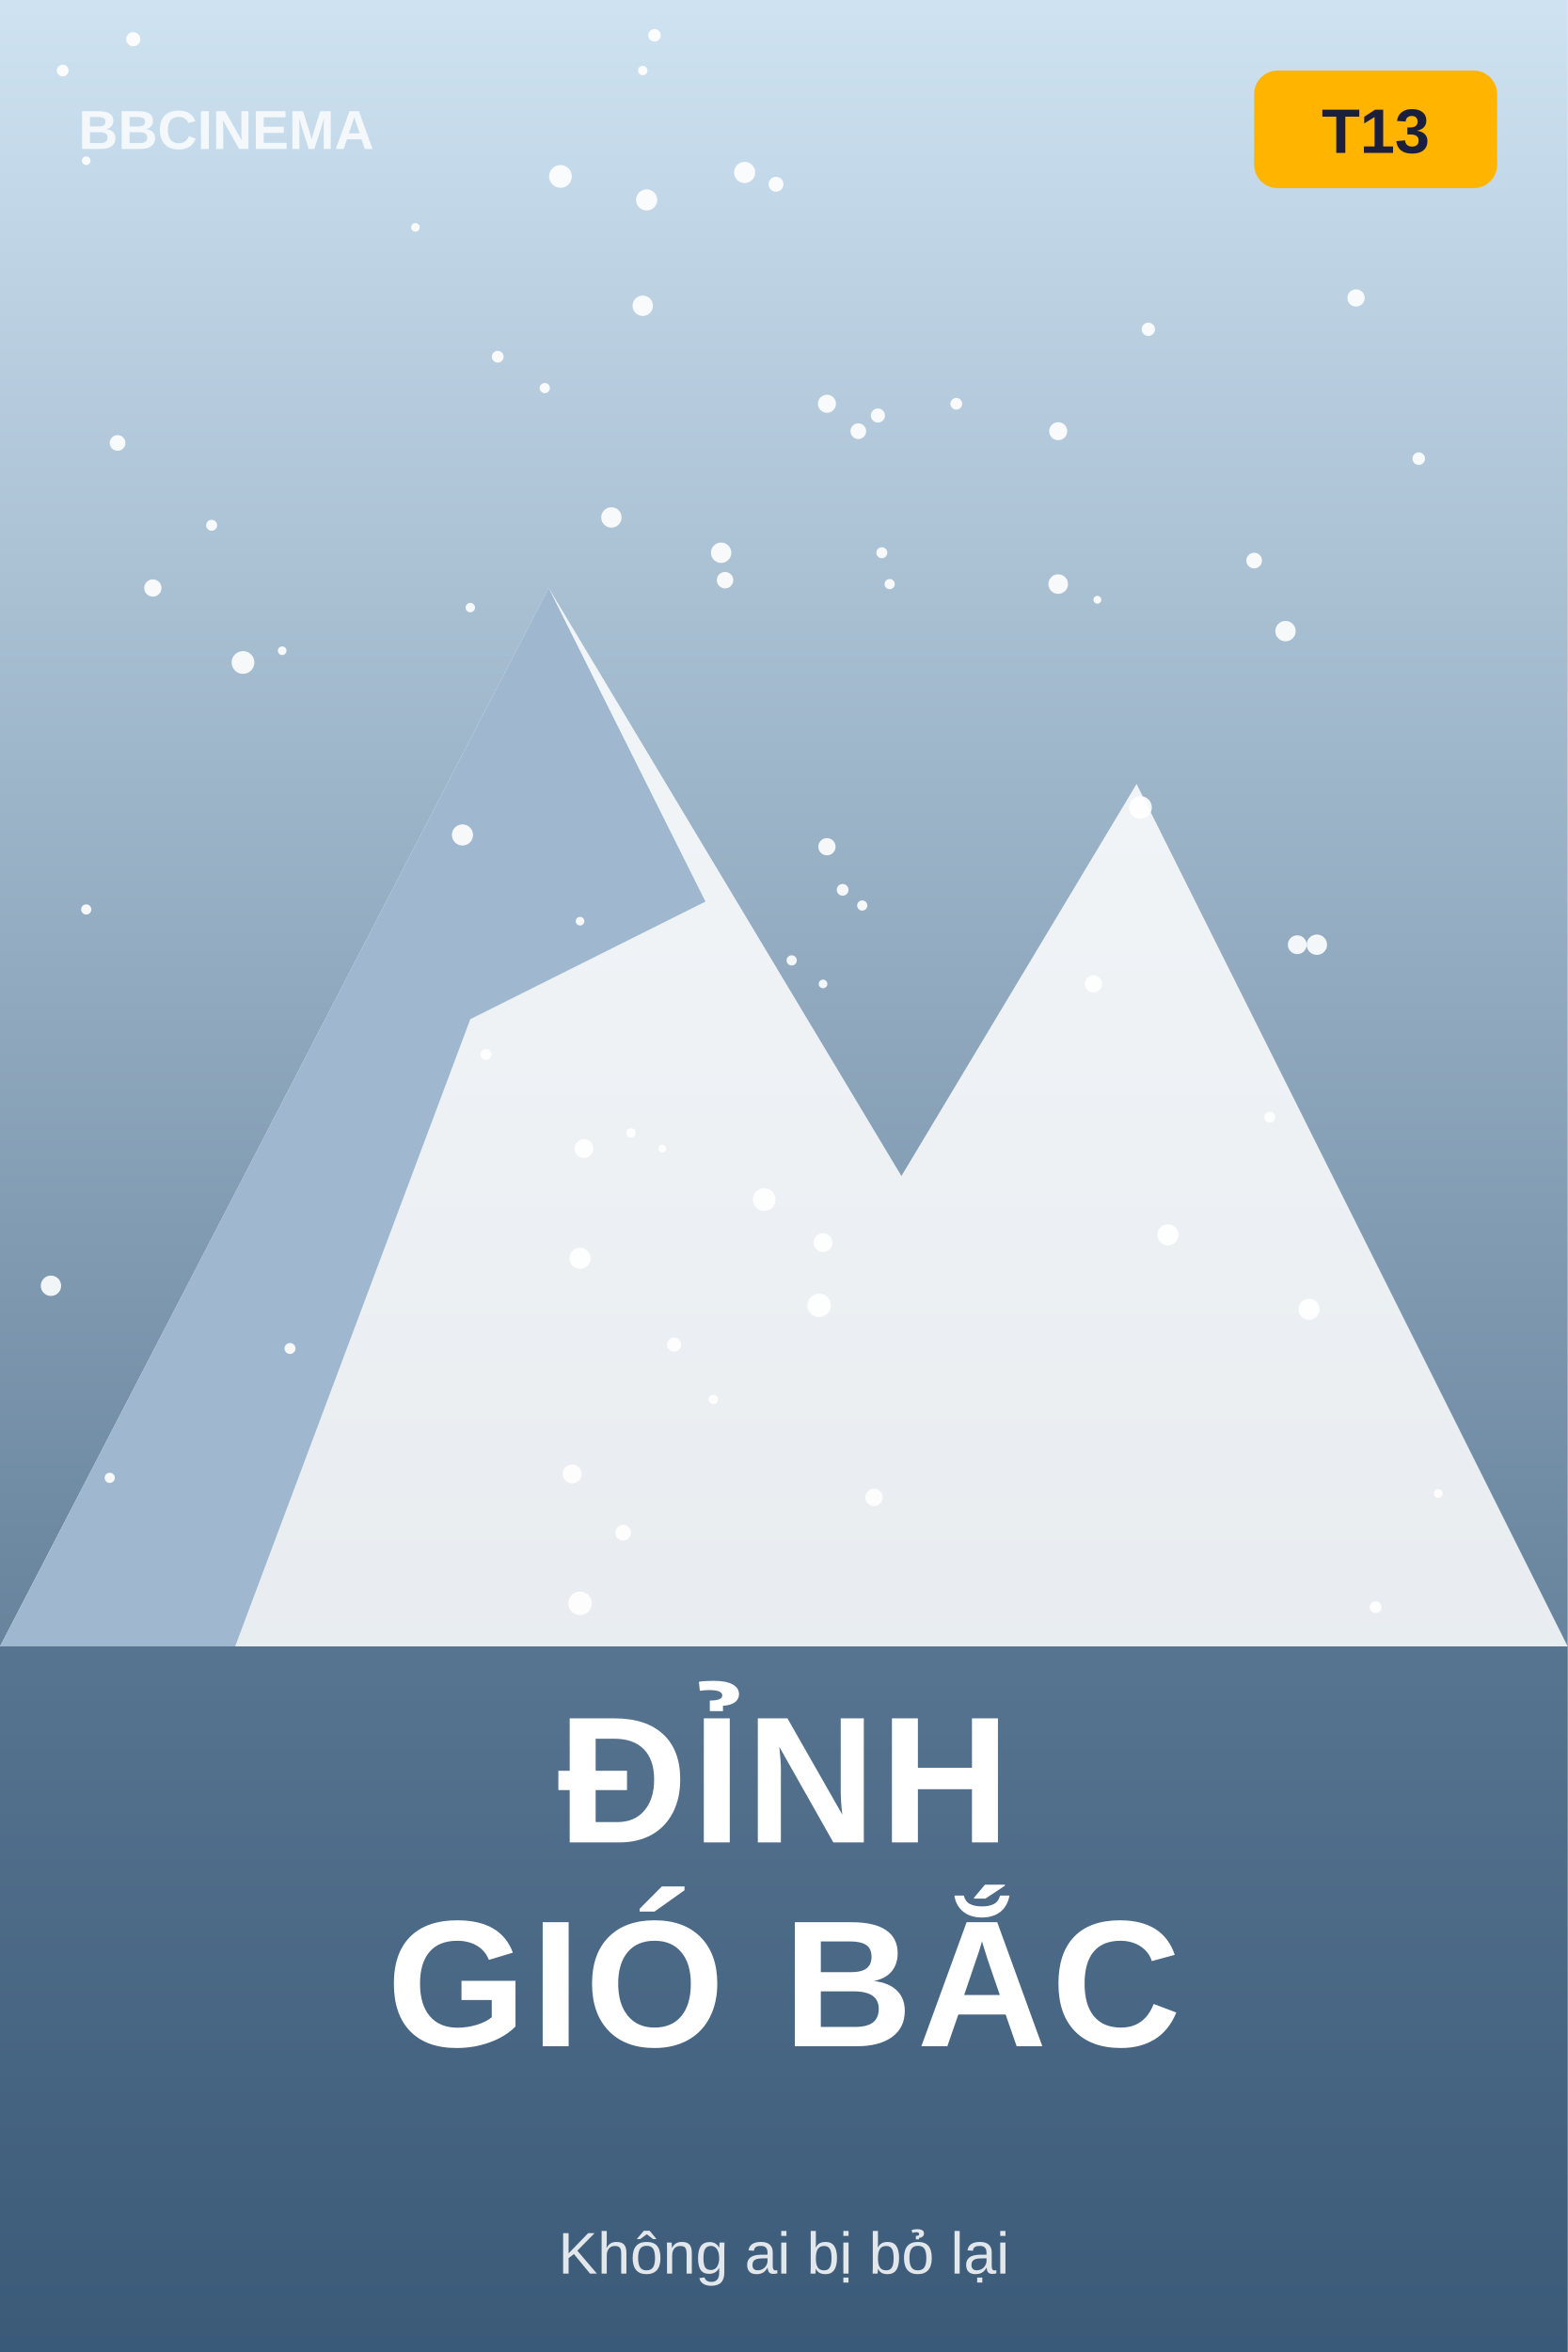
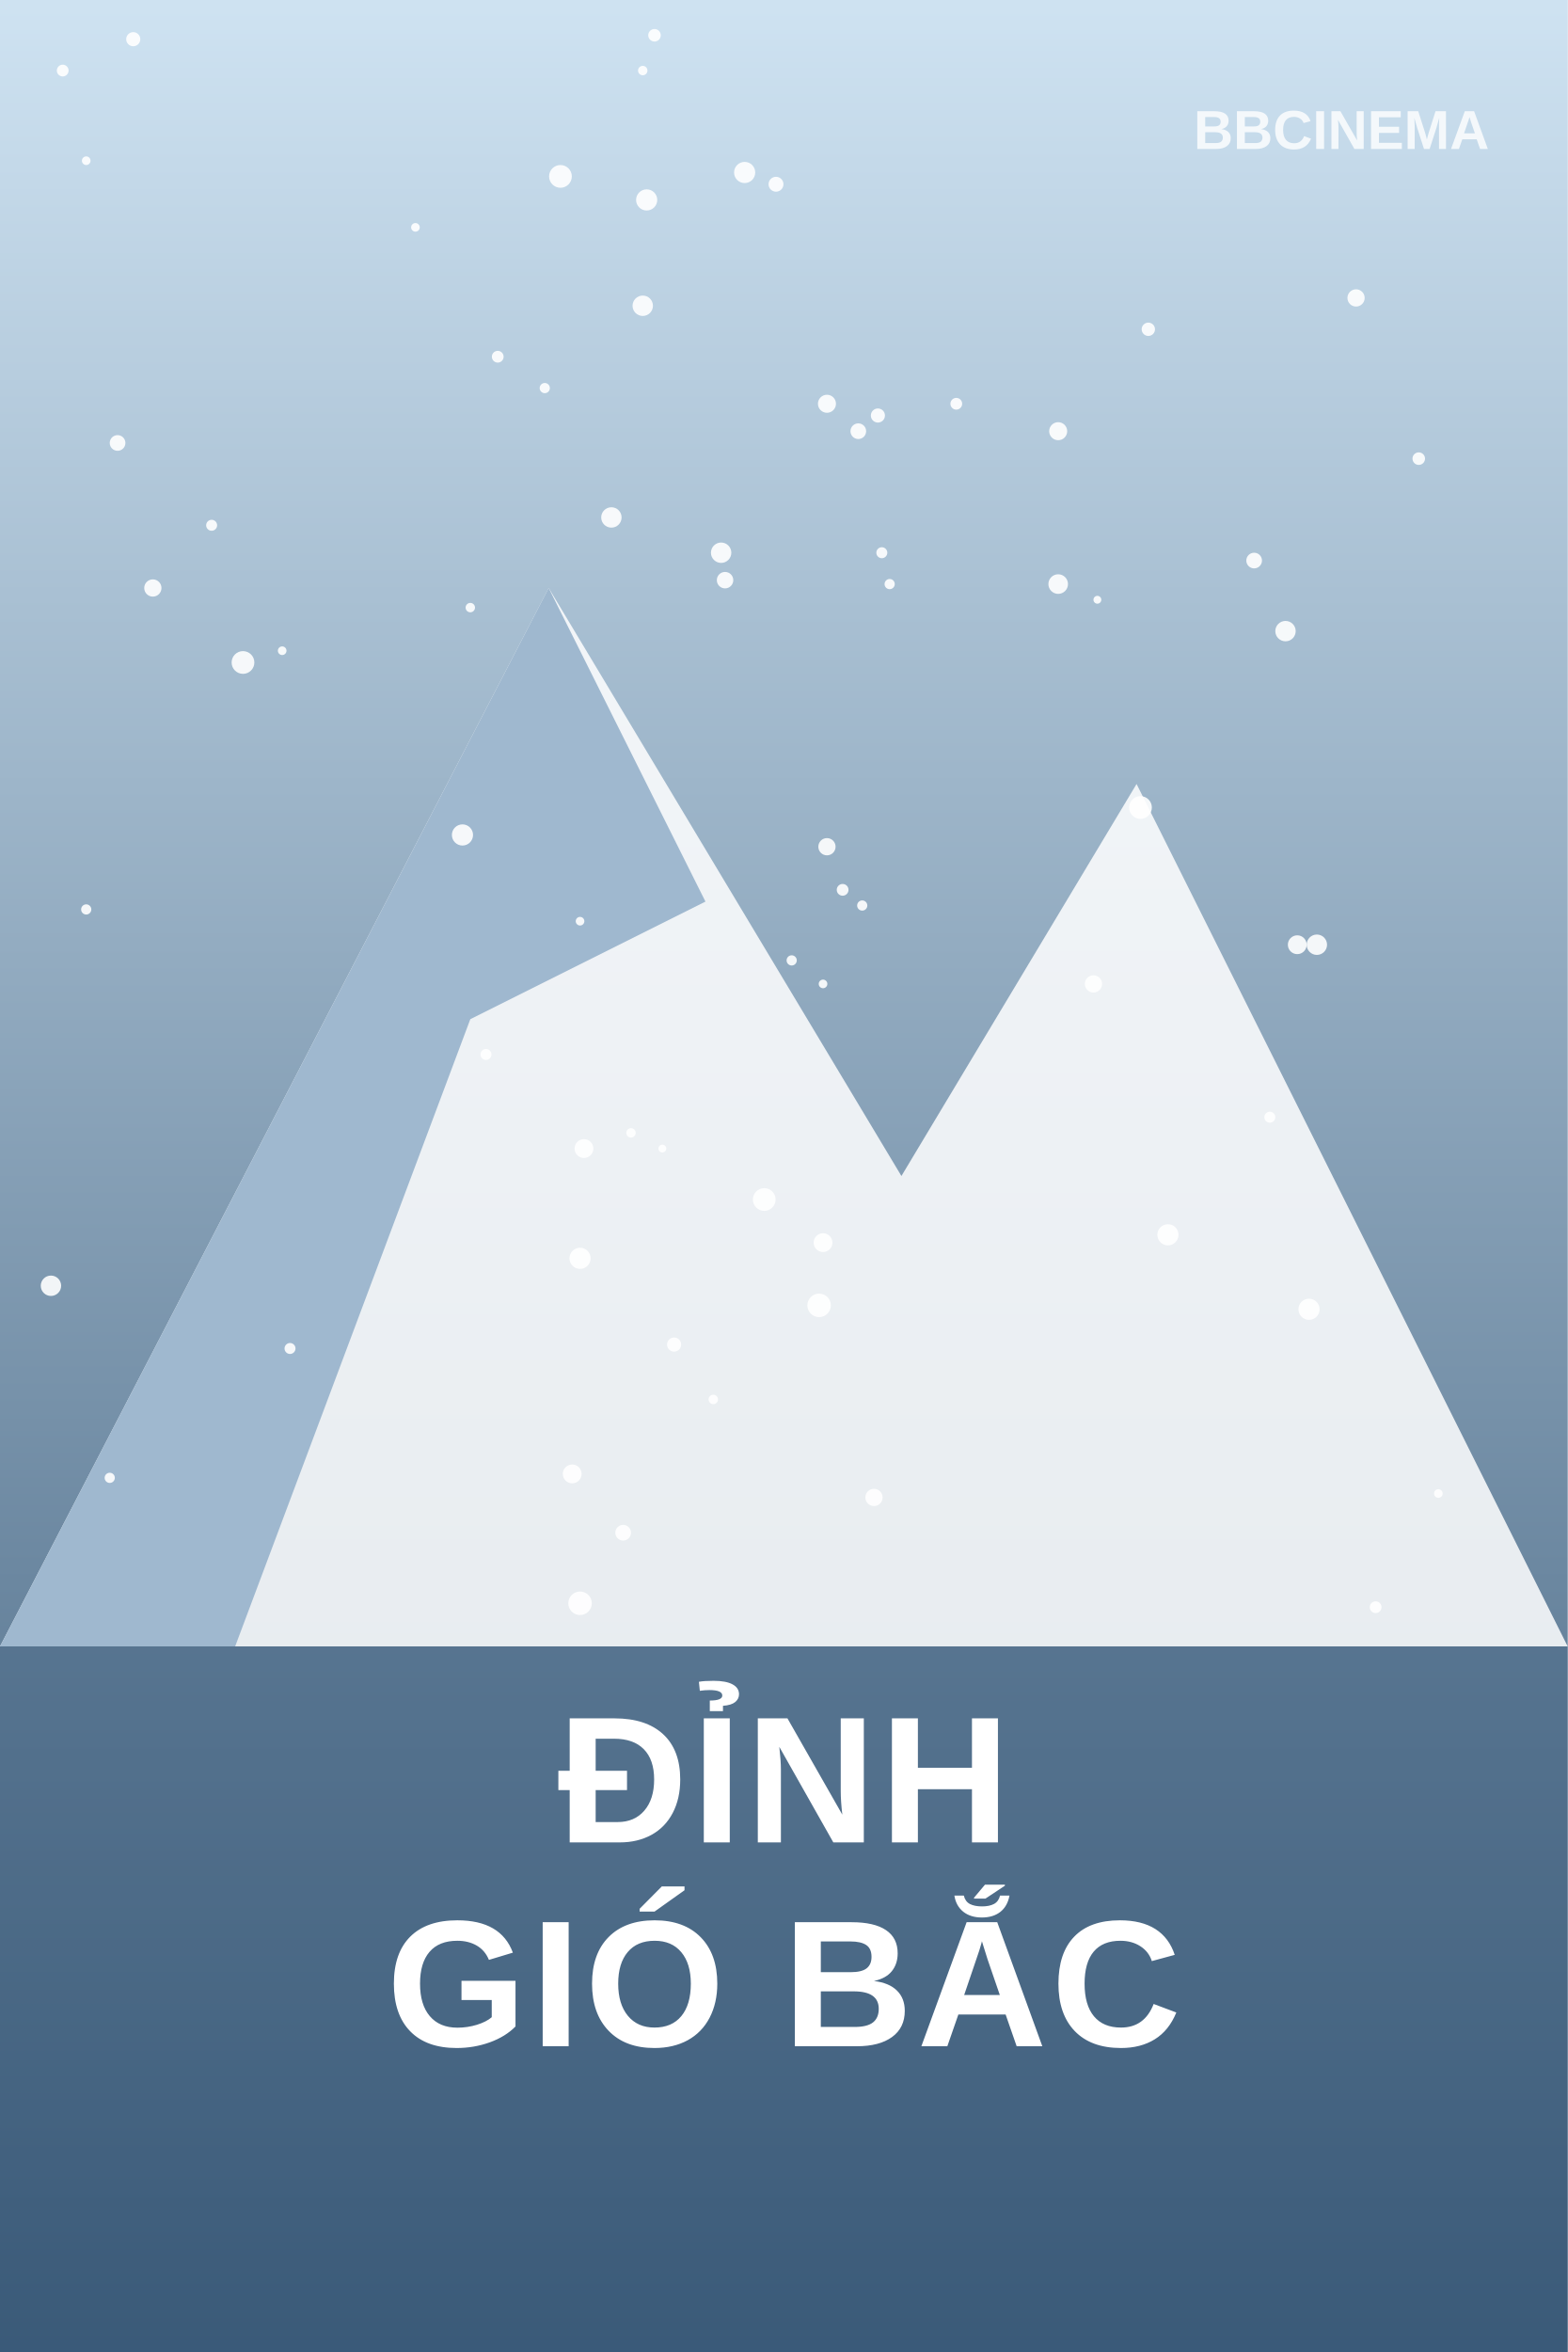
<svg xmlns="http://www.w3.org/2000/svg" viewBox="0 0 400 600" width="400" height="600">
  <defs>
    <linearGradient id="g" x1="0" y1="0" x2="0" y2="1">
      <stop offset="0" stop-color="#cfe3f2" />
      <stop offset="1" stop-color="#3a5a78" />
    </linearGradient>
  </defs>
  <rect width="400" height="600" fill="url(#g)" />
  <polygon points="0,420 140,150 230,300 290,200 400,420" fill="#ffffff" opacity="0.85" />
  <polygon points="0,420 140,150 180,230 120,260 60,420" fill="#9fb8cf" />
  <circle cx="120" cy="155" r="1.2" fill="#fff" opacity="0.9" />
  <circle cx="202" cy="245" r="1.3" fill="#fff" opacity="0.9" />
  <circle cx="34" cy="10" r="1.8" fill="#fff" opacity="0.9" />
  <circle cx="148" cy="409" r="3.0" fill="#fff" opacity="0.9" />
  <circle cx="30" cy="113" r="2.0" fill="#fff" opacity="0.9" />
  <circle cx="184" cy="141" r="2.6" fill="#fff" opacity="0.9" />
  <circle cx="54" cy="134" r="1.4" fill="#fff" opacity="0.9" />
  <circle cx="13" cy="328" r="2.6" fill="#fff" opacity="0.9" />
  <circle cx="139" cy="99" r="1.3" fill="#fff" opacity="0.9" />
  <circle cx="148" cy="321" r="2.7" fill="#fff" opacity="0.9" />
  <circle cx="190" cy="44" r="2.7" fill="#fff" opacity="0.9" />
  <circle cx="172" cy="343" r="1.8" fill="#fff" opacity="0.9" />
  <circle cx="127" cy="91" r="1.5" fill="#fff" opacity="0.9" />
  <circle cx="143" cy="45" r="2.9" fill="#fff" opacity="0.9" />
  <circle cx="280" cy="153" r="1.0" fill="#fff" opacity="0.9" />
  <circle cx="149" cy="293" r="2.4" fill="#fff" opacity="0.9" />
  <circle cx="159" cy="391" r="2.0" fill="#fff" opacity="0.9" />
  <circle cx="211" cy="216" r="2.2" fill="#fff" opacity="0.9" />
  <circle cx="220" cy="231" r="1.3" fill="#fff" opacity="0.9" />
  <circle cx="156" cy="132" r="2.6" fill="#fff" opacity="0.9" />
  <circle cx="22" cy="41" r="1.1" fill="#fff" opacity="0.9" />
  <circle cx="320" cy="143" r="2.0" fill="#fff" opacity="0.9" />
  <circle cx="331" cy="241" r="2.4" fill="#fff" opacity="0.9" />
  <circle cx="74" cy="344" r="1.4" fill="#fff" opacity="0.9" />
  <circle cx="211" cy="103" r="2.3" fill="#fff" opacity="0.9" />
  <circle cx="225" cy="141" r="1.4" fill="#fff" opacity="0.9" />
  <circle cx="223" cy="382" r="2.2" fill="#fff" opacity="0.9" />
  <circle cx="324" cy="285" r="1.4" fill="#fff" opacity="0.9" />
  <circle cx="165" cy="51" r="2.7" fill="#fff" opacity="0.9" />
  <circle cx="362" cy="117" r="1.6" fill="#fff" opacity="0.9" />
  <circle cx="298" cy="315" r="2.7" fill="#fff" opacity="0.9" />
  <circle cx="62" cy="169" r="2.9" fill="#fff" opacity="0.9" />
  <circle cx="148" cy="235" r="1.1" fill="#fff" opacity="0.9" />
  <circle cx="182" cy="357" r="1.2" fill="#fff" opacity="0.9" />
  <circle cx="146" cy="376" r="2.4" fill="#fff" opacity="0.9" />
  <circle cx="167" cy="9" r="1.6" fill="#fff" opacity="0.9" />
  <circle cx="164" cy="78" r="2.6" fill="#fff" opacity="0.9" />
  <circle cx="210" cy="317" r="2.4" fill="#fff" opacity="0.9" />
  <circle cx="39" cy="150" r="2.2" fill="#fff" opacity="0.9" />
  <circle cx="227" cy="149" r="1.3" fill="#fff" opacity="0.9" />
  <circle cx="195" cy="306" r="2.9" fill="#fff" opacity="0.9" />
  <circle cx="169" cy="293" r="1.0" fill="#fff" opacity="0.9" />
  <circle cx="22" cy="232" r="1.3" fill="#fff" opacity="0.9" />
  <circle cx="185" cy="148" r="2.1" fill="#fff" opacity="0.9" />
  <circle cx="224" cy="106" r="1.8" fill="#fff" opacity="0.9" />
  <circle cx="106" cy="58" r="1.1" fill="#fff" opacity="0.9" />
  <circle cx="28" cy="377" r="1.3" fill="#fff" opacity="0.9" />
  <circle cx="346" cy="76" r="2.2" fill="#fff" opacity="0.9" />
  <circle cx="279" cy="251" r="2.2" fill="#fff" opacity="0.9" />
  <circle cx="164" cy="18" r="1.2" fill="#fff" opacity="0.9" />
  <circle cx="270" cy="149" r="2.5" fill="#fff" opacity="0.9" />
  <circle cx="209" cy="333" r="3.0" fill="#fff" opacity="0.9" />
  <circle cx="244" cy="103" r="1.5" fill="#fff" opacity="0.9" />
  <circle cx="210" cy="251" r="1.1" fill="#fff" opacity="0.9" />
  <circle cx="215" cy="227" r="1.5" fill="#fff" opacity="0.9" />
  <circle cx="219" cy="110" r="2.0" fill="#fff" opacity="0.9" />
  <circle cx="16" cy="18" r="1.5" fill="#fff" opacity="0.9" />
  <circle cx="124" cy="269" r="1.4" fill="#fff" opacity="0.9" />
  <circle cx="118" cy="213" r="2.7" fill="#fff" opacity="0.9" />
  <circle cx="72" cy="166" r="1.1" fill="#fff" opacity="0.9" />
  <circle cx="161" cy="289" r="1.2" fill="#fff" opacity="0.9" />
  <circle cx="291" cy="206" r="2.9" fill="#fff" opacity="0.9" />
  <circle cx="334" cy="334" r="2.7" fill="#fff" opacity="0.9" />
  <circle cx="367" cy="381" r="1.1" fill="#fff" opacity="0.9" />
  <circle cx="198" cy="47" r="1.9" fill="#fff" opacity="0.9" />
  <circle cx="293" cy="84" r="1.7" fill="#fff" opacity="0.9" />
  <circle cx="336" cy="241" r="2.6" fill="#fff" opacity="0.9" />
  <circle cx="328" cy="161" r="2.6" fill="#fff" opacity="0.9" />
  <circle cx="270" cy="110" r="2.3" fill="#fff" opacity="0.9" />
  <circle cx="351" cy="410" r="1.5" fill="#fff" opacity="0.9" />
  <rect x="0" y="420" width="400" height="180" fill="#3a5a78" opacity="0.35" />
  <text x="200" y="470" text-anchor="middle" font-family="'Be Vietnam Pro', 'Segoe UI', Arial, sans-serif" font-size="46" font-weight="800" letter-spacing="1" fill="#ffffff">ĐỈNH</text>
  <text x="200" y="522" text-anchor="middle" font-family="'Be Vietnam Pro', 'Segoe UI', Arial, sans-serif" font-size="46" font-weight="800" letter-spacing="1" fill="#ffffff">GIÓ BẮC</text>
-   <text x="200" y="580" text-anchor="middle" font-family="'Be Vietnam Pro', 'Segoe UI', Arial, sans-serif" font-size="15" fill="#ffffff" opacity="0.85">Không ai bị bỏ lại</text>
-   <rect x="320" y="18" width="62" height="30" rx="6" fill="#ffb400" />
-   <text x="351" y="39" text-anchor="middle" font-family="'Be Vietnam Pro', 'Segoe UI', Arial, sans-serif" font-size="16" font-weight="800" fill="#1b1f3b">T13</text>
-   <text x="20" y="38" font-family="'Be Vietnam Pro', 'Segoe UI', Arial, sans-serif" font-size="14" font-weight="800" fill="#ffffff" opacity="0.8">BBCINEMA</text>
+   <text x="380" y="38" text-anchor="end" font-family="'Be Vietnam Pro', 'Segoe UI', Arial, sans-serif" font-size="14" font-weight="800" fill="#ffffff" opacity="0.8">BBCINEMA</text>
</svg>
